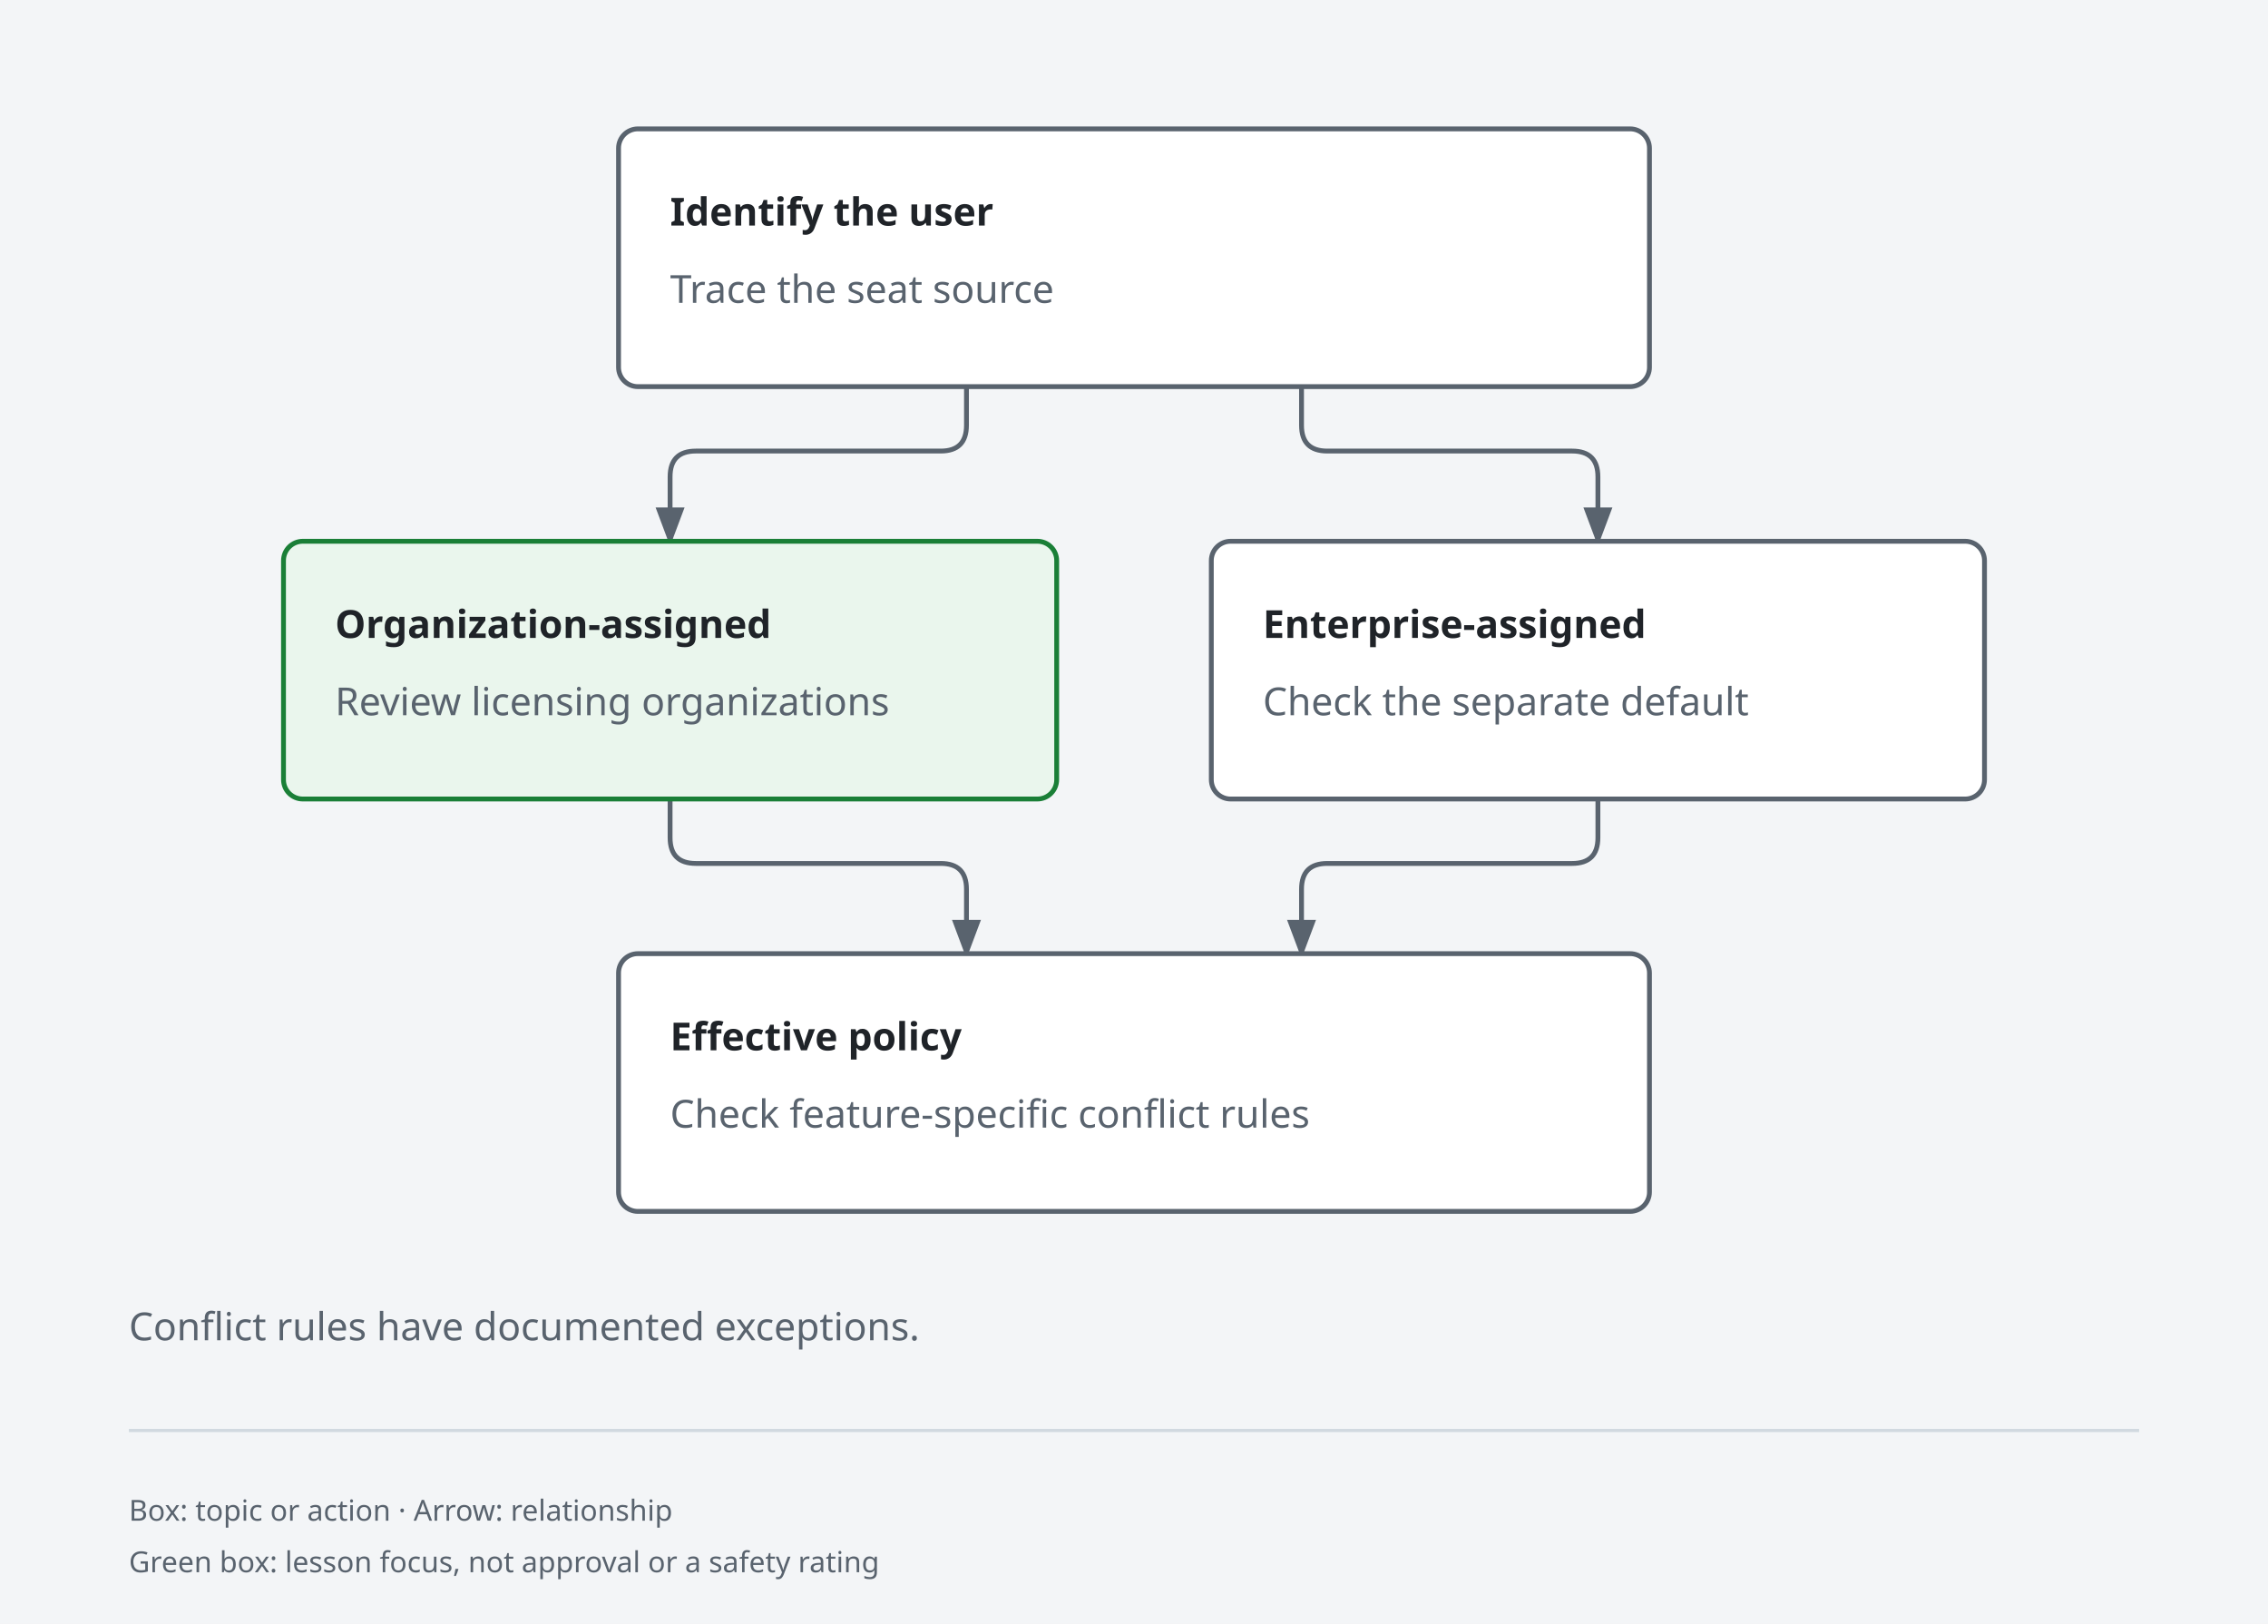
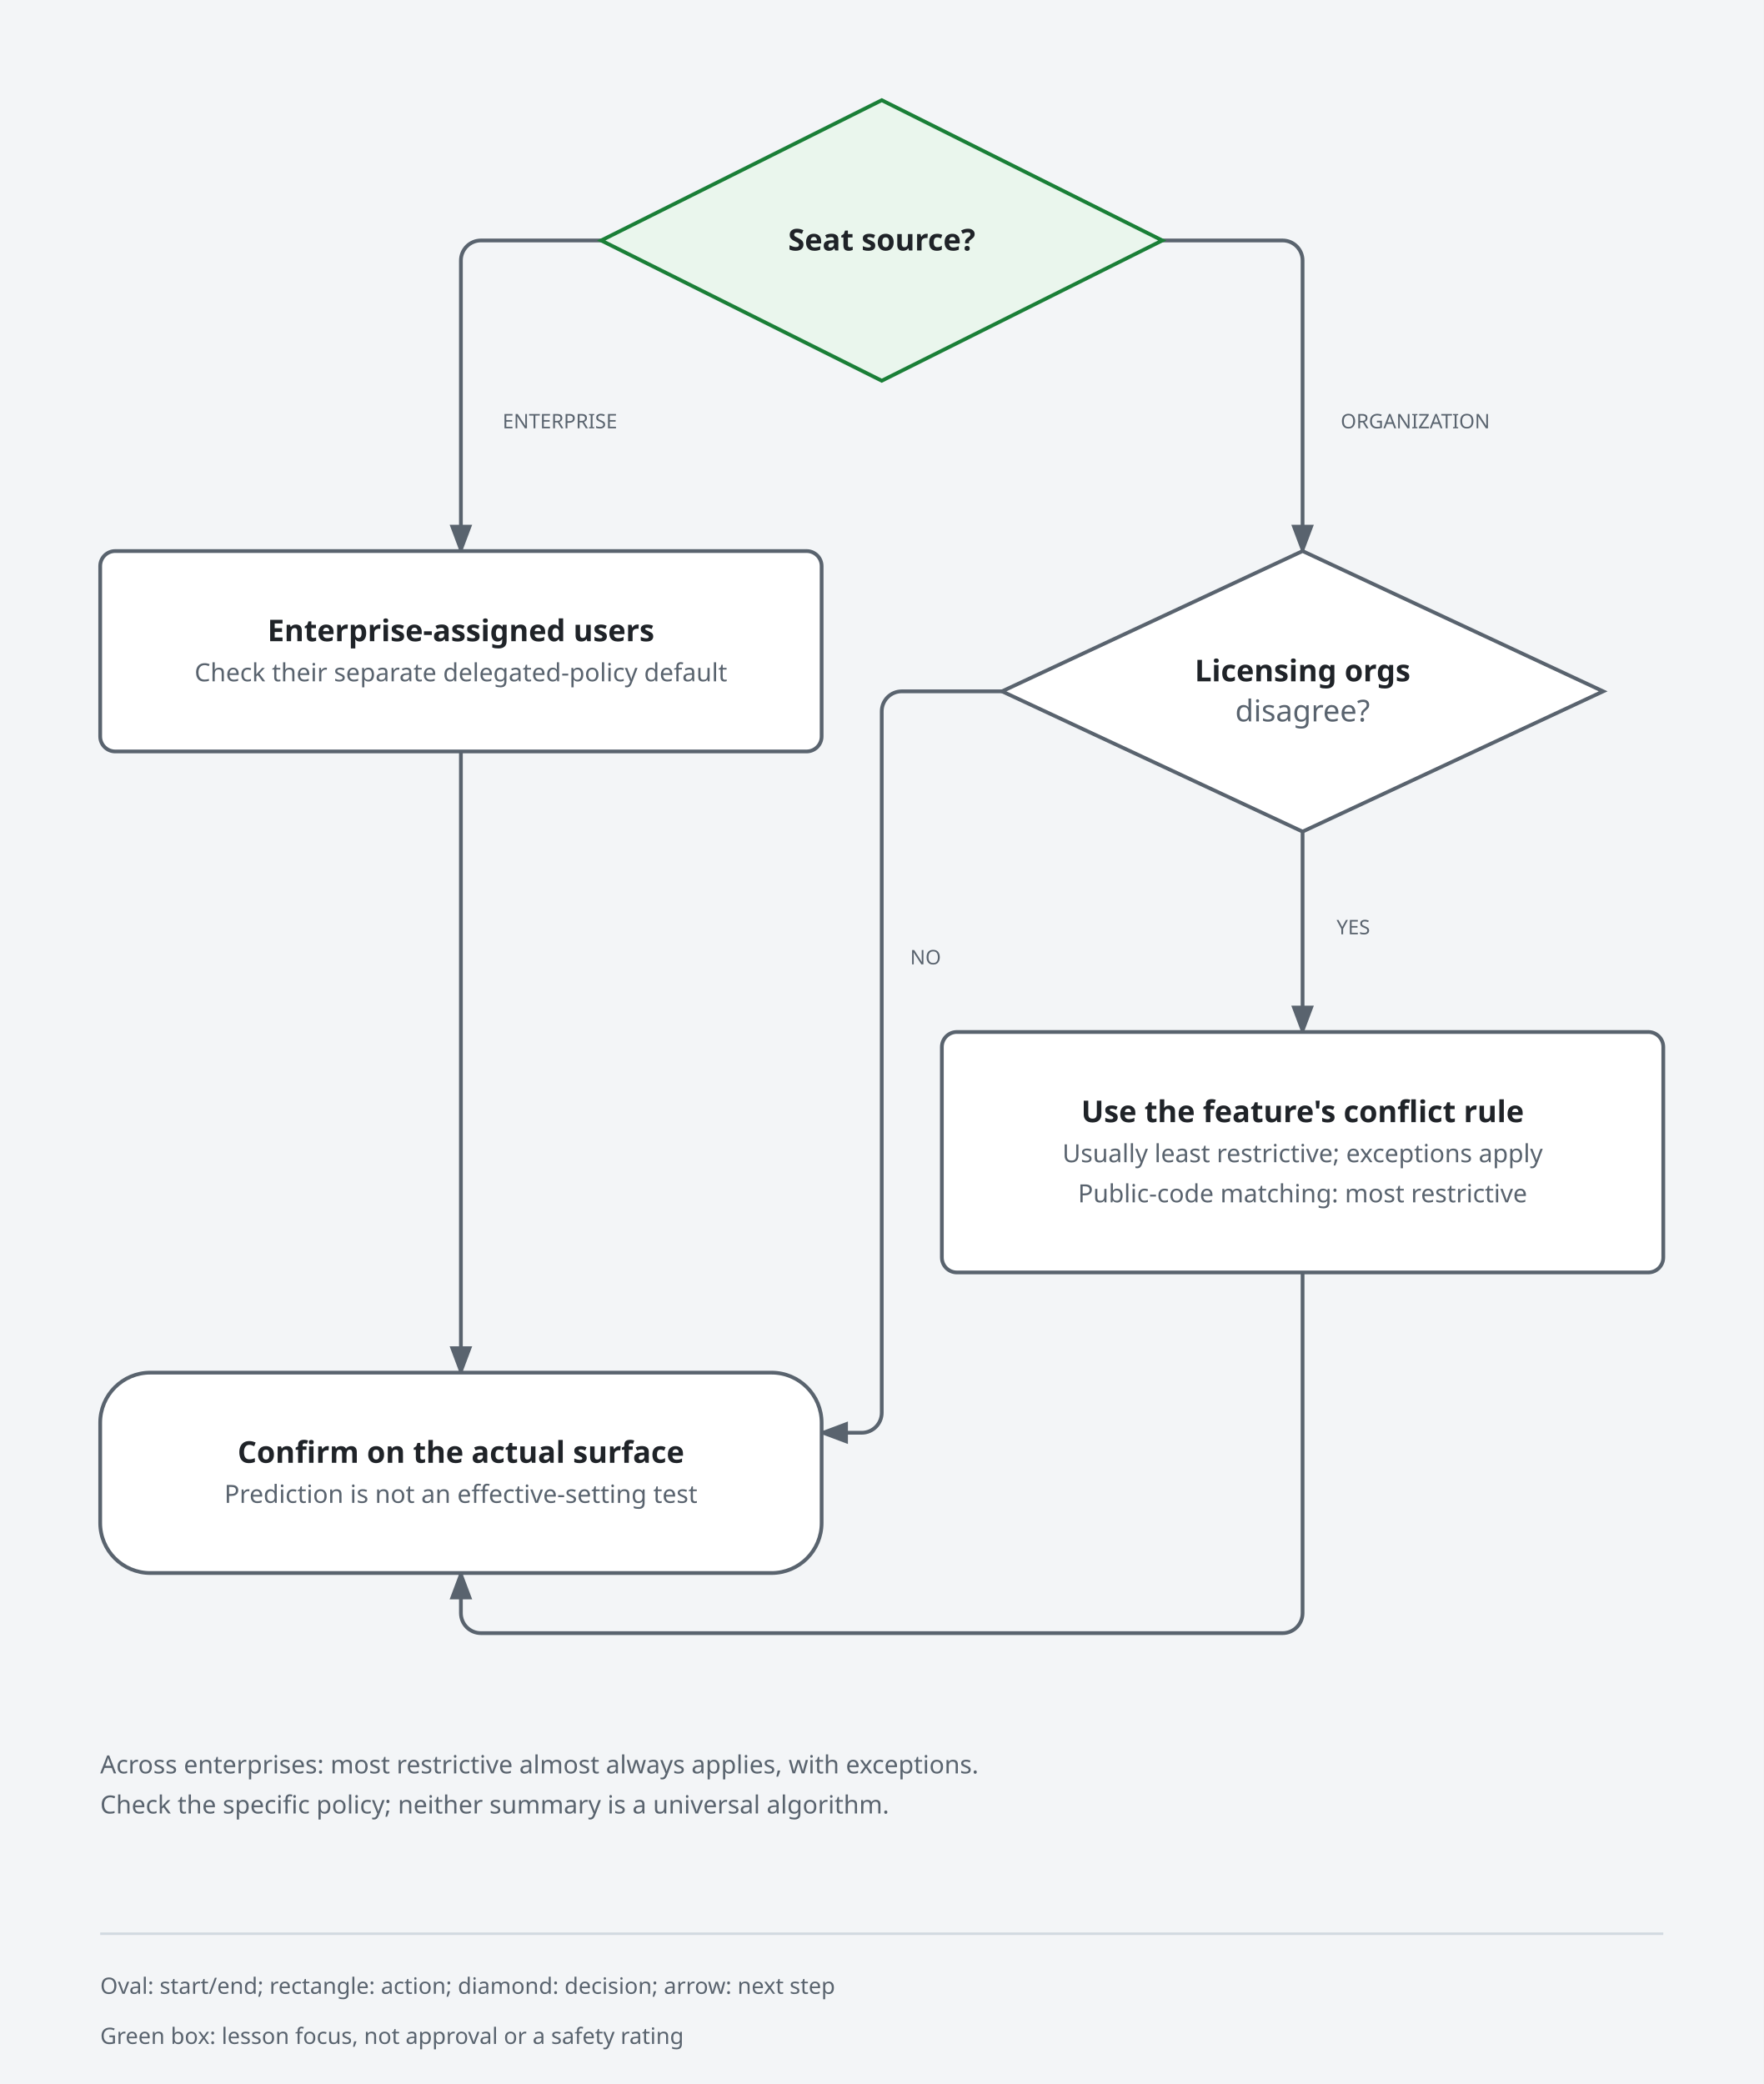
- <svg xmlns="http://www.w3.org/2000/svg" viewBox="0 0 704 504" role="img" aria-labelledby="policy-scope-light-title policy-scope-light-desc" id="policy-scope-light-root">
+ <svg xmlns="http://www.w3.org/2000/svg" viewBox="0 0 704 832" role="img" aria-labelledby="policy-scope-light-title policy-scope-light-desc" id="policy-scope-light-root">
  <defs>
    <style>#policy-scope-light-root { font-family: -apple-system,BlinkMacSystemFont,"Segoe UI","Noto Sans",Helvetica,Arial,sans-serif; color: #1f2328; }
      #policy-scope-light-root .diagram-container { width: 100%; overflow-x: auto; }
      @media print {
#policy-scope-light-root .diagram-container { overflow-x: visible; }
}</style>
    <marker id="policy-scope-light-arrow" markerWidth="8" markerHeight="6" refX="7" refY="3" orient="auto">
      <polygon points="0 0, 8 3, 0 6" fill="#59636e" />
    </marker>
  </defs>
-   <rect x="0" y="0" width="704" height="504" fill="#f3f5f7" />
-   <path d="M 300,120 V 132 Q 300,140 292,140 H 216 Q 208,140 208,148 V 168" fill="none" stroke="#59636e" stroke-width="1.5" marker-end="url(#policy-scope-light-arrow)" />
-   <path d="M 404,120 V 132 Q 404,140 412,140 H 488 Q 496,140 496,148 V 168" fill="none" stroke="#59636e" stroke-width="1.5" marker-end="url(#policy-scope-light-arrow)" />
-   <path d="M 208,248 V 260 Q 208,268 216,268 H 292 Q 300,268 300,276 V 296" fill="none" stroke="#59636e" stroke-width="1.5" marker-end="url(#policy-scope-light-arrow)" />
-   <path d="M 496,248 V 260 Q 496,268 488,268 H 412 Q 404,268 404,276 V 296" fill="none" stroke="#59636e" stroke-width="1.5" marker-end="url(#policy-scope-light-arrow)" />
-   <g>
-     <rect x="192" y="40" width="320" height="80" rx="6" fill="#ffffff" stroke="#59636e" stroke-width="1.5" />
-     <text x="208" y="70" fill="#1f2328" font-family="-apple-system,BlinkMacSystemFont,&quot;Segoe UI&quot;,&quot;Noto Sans&quot;,Helvetica,Arial,sans-serif" font-size="12" font-weight="600">Identify the user</text>
-     <text x="208" y="94" fill="#59636e" font-family="-apple-system,BlinkMacSystemFont,&quot;Segoe UI&quot;,&quot;Noto Sans&quot;,Helvetica,Arial,sans-serif" font-size="12">Trace the seat source</text>
-   </g>
-   <g>
-     <rect x="88" y="168" width="240" height="80" rx="6" fill="#eaf6ed" stroke="#1a7f37" stroke-width="1.5" />
-     <text x="104" y="198" fill="#1f2328" font-family="-apple-system,BlinkMacSystemFont,&quot;Segoe UI&quot;,&quot;Noto Sans&quot;,Helvetica,Arial,sans-serif" font-size="12" font-weight="600">Organization-assigned</text>
-     <text x="104" y="222" fill="#59636e" font-family="-apple-system,BlinkMacSystemFont,&quot;Segoe UI&quot;,&quot;Noto Sans&quot;,Helvetica,Arial,sans-serif" font-size="12">Review licensing organizations</text>
-   </g>
-   <g>
-     <rect x="376" y="168" width="240" height="80" rx="6" fill="#ffffff" stroke="#59636e" stroke-width="1.5" />
-     <text x="392" y="198" fill="#1f2328" font-family="-apple-system,BlinkMacSystemFont,&quot;Segoe UI&quot;,&quot;Noto Sans&quot;,Helvetica,Arial,sans-serif" font-size="12" font-weight="600">Enterprise-assigned</text>
-     <text x="392" y="222" fill="#59636e" font-family="-apple-system,BlinkMacSystemFont,&quot;Segoe UI&quot;,&quot;Noto Sans&quot;,Helvetica,Arial,sans-serif" font-size="12">Check the separate default</text>
-   </g>
-   <g>
-     <rect x="192" y="296" width="320" height="80" rx="6" fill="#ffffff" stroke="#59636e" stroke-width="1.5" />
-     <text x="208" y="326" fill="#1f2328" font-family="-apple-system,BlinkMacSystemFont,&quot;Segoe UI&quot;,&quot;Noto Sans&quot;,Helvetica,Arial,sans-serif" font-size="12" font-weight="600">Effective policy</text>
-     <text x="208" y="350" fill="#59636e" font-family="-apple-system,BlinkMacSystemFont,&quot;Segoe UI&quot;,&quot;Noto Sans&quot;,Helvetica,Arial,sans-serif" font-size="12">Check feature-specific conflict rules</text>
-   </g>
-   <text x="40" y="416" fill="#59636e" font-family="-apple-system,BlinkMacSystemFont,&quot;Segoe UI&quot;,&quot;Noto Sans&quot;,Helvetica,Arial,sans-serif" font-size="12">Conflict rules have documented exceptions.</text>
-   <line x1="40" y1="444" x2="664" y2="444" stroke="#d1d9e0" stroke-width="1" />
-   <text x="40" y="472" fill="#59636e" font-family="-apple-system,BlinkMacSystemFont,&quot;Segoe UI&quot;,&quot;Noto Sans&quot;,Helvetica,Arial,sans-serif" font-size="9">Box: topic or action    ·    Arrow: relationship</text>
-   <text x="40" y="488" fill="#59636e" font-family="-apple-system,BlinkMacSystemFont,&quot;Segoe UI&quot;,&quot;Noto Sans&quot;,Helvetica,Arial,sans-serif" font-size="9">Green box: lesson focus, not approval or a safety rating</text>
+   <rect x="0" y="0" width="704" height="832" fill="#f3f5f7" />
+   <path d="M 240 96 L 192 96 A 8 8 0 0 0 184 104 L 184 220" fill="none" stroke="#59636e" stroke-width="1.5" marker-end="url(#policy-scope-light-arrow)" />
+   <rect x="192" y="162" width="63" height="12" rx="2" fill="#f3f5f7" />
+   <text x="223.5" y="171" text-anchor="middle" fill="#59636e" font-family="-apple-system,BlinkMacSystemFont,&quot;Segoe UI&quot;,&quot;Noto Sans&quot;,Helvetica,Arial,sans-serif" font-size="8" font-weight="400">ENTERPRISE</text>
+   <path d="M 464 96 L 512 96 A 8 8 0 0 1 520 104 L 520 220" fill="none" stroke="#59636e" stroke-width="1.5" marker-end="url(#policy-scope-light-arrow)" />
+   <rect x="528" y="162" width="74" height="12" rx="2" fill="#f3f5f7" />
+   <text x="565.0" y="171" text-anchor="middle" fill="#59636e" font-family="-apple-system,BlinkMacSystemFont,&quot;Segoe UI&quot;,&quot;Noto Sans&quot;,Helvetica,Arial,sans-serif" font-size="8" font-weight="400">ORGANIZATION</text>
+   <path d="M 184 300 L 184 548" fill="none" stroke="#59636e" stroke-width="1.5" marker-end="url(#policy-scope-light-arrow)" />
+   <path d="M 520 332 L 520 412" fill="none" stroke="#59636e" stroke-width="1.5" marker-end="url(#policy-scope-light-arrow)" />
+   <rect x="528" y="364" width="24.5" height="12" rx="2" fill="#f3f5f7" />
+   <text x="540.25" y="373" text-anchor="middle" fill="#59636e" font-family="-apple-system,BlinkMacSystemFont,&quot;Segoe UI&quot;,&quot;Noto Sans&quot;,Helvetica,Arial,sans-serif" font-size="8" font-weight="400">YES</text>
+   <path d="M 400 276 L 360 276 A 8 8 0 0 0 352 284 L 352 564 A 8 8 0 0 1 344 572 L 328 572" fill="none" stroke="#59636e" stroke-width="1.5" marker-end="url(#policy-scope-light-arrow)" />
+   <rect x="360" y="376" width="19" height="12" rx="2" fill="#f3f5f7" />
+   <text x="369.5" y="385" text-anchor="middle" fill="#59636e" font-family="-apple-system,BlinkMacSystemFont,&quot;Segoe UI&quot;,&quot;Noto Sans&quot;,Helvetica,Arial,sans-serif" font-size="8" font-weight="400">NO</text>
+   <path d="M 520 508 L 520 644 A 8 8 0 0 1 512 652 L 192 652 A 8 8 0 0 1 184 644 L 184 628" fill="none" stroke="#59636e" stroke-width="1.5" marker-end="url(#policy-scope-light-arrow)" />
+   <polygon points="352,40 464,96 352,152 240,96" fill="#eaf6ed" stroke="#1a7f37" stroke-width="1.5" />
+   <text x="352.0" y="100.0" text-anchor="middle" fill="#1f2328" font-family="-apple-system,BlinkMacSystemFont,&quot;Segoe UI&quot;,&quot;Noto Sans&quot;,Helvetica,Arial,sans-serif" font-size="12" font-weight="600">Seat source?</text>
+   <rect x="40" y="220" width="288" height="80" rx="6" fill="#ffffff" stroke="#59636e" stroke-width="1.5" />
+   <text x="184.0" y="256.0" text-anchor="middle" fill="#1f2328" font-family="-apple-system,BlinkMacSystemFont,&quot;Segoe UI&quot;,&quot;Noto Sans&quot;,Helvetica,Arial,sans-serif" font-size="12" font-weight="600">Enterprise-assigned users</text>
+   <text x="184.0" y="272.0" text-anchor="middle" fill="#59636e" font-family="-apple-system,BlinkMacSystemFont,&quot;Segoe UI&quot;,&quot;Noto Sans&quot;,Helvetica,Arial,sans-serif" font-size="10" font-weight="400">Check their separate delegated-policy default</text>
+   <polygon points="520,220 640,276 520,332 400,276" fill="#ffffff" stroke="#59636e" stroke-width="1.5" />
+   <text x="520.0" y="272.0" text-anchor="middle" fill="#1f2328" font-family="-apple-system,BlinkMacSystemFont,&quot;Segoe UI&quot;,&quot;Noto Sans&quot;,Helvetica,Arial,sans-serif" font-size="12" font-weight="600">Licensing orgs</text>
+   <text x="520.0" y="288.0" text-anchor="middle" fill="#59636e" font-family="-apple-system,BlinkMacSystemFont,&quot;Segoe UI&quot;,&quot;Noto Sans&quot;,Helvetica,Arial,sans-serif" font-size="12" font-weight="400">disagree?</text>
+   <rect x="376" y="412" width="288" height="96" rx="6" fill="#ffffff" stroke="#59636e" stroke-width="1.5" />
+   <text x="520.0" y="448.0" text-anchor="middle" fill="#1f2328" font-family="-apple-system,BlinkMacSystemFont,&quot;Segoe UI&quot;,&quot;Noto Sans&quot;,Helvetica,Arial,sans-serif" font-size="12" font-weight="600">Use the feature's conflict rule</text>
+   <text x="520.0" y="464.0" text-anchor="middle" fill="#59636e" font-family="-apple-system,BlinkMacSystemFont,&quot;Segoe UI&quot;,&quot;Noto Sans&quot;,Helvetica,Arial,sans-serif" font-size="10" font-weight="400">Usually least restrictive; exceptions apply</text>
+   <text x="520.0" y="480.0" text-anchor="middle" fill="#59636e" font-family="-apple-system,BlinkMacSystemFont,&quot;Segoe UI&quot;,&quot;Noto Sans&quot;,Helvetica,Arial,sans-serif" font-size="10" font-weight="400">Public-code matching: most restrictive</text>
+   <rect x="40" y="548" width="288" height="80" rx="20" fill="#ffffff" stroke="#59636e" stroke-width="1.5" />
+   <text x="184.0" y="584.0" text-anchor="middle" fill="#1f2328" font-family="-apple-system,BlinkMacSystemFont,&quot;Segoe UI&quot;,&quot;Noto Sans&quot;,Helvetica,Arial,sans-serif" font-size="12" font-weight="600">Confirm on the actual surface</text>
+   <text x="184.0" y="600.0" text-anchor="middle" fill="#59636e" font-family="-apple-system,BlinkMacSystemFont,&quot;Segoe UI&quot;,&quot;Noto Sans&quot;,Helvetica,Arial,sans-serif" font-size="10" font-weight="400">Prediction is not an effective-setting test</text>
+   <text x="40" y="708" text-anchor="start" fill="#59636e" font-family="-apple-system,BlinkMacSystemFont,&quot;Segoe UI&quot;,&quot;Noto Sans&quot;,Helvetica,Arial,sans-serif" font-size="10" font-weight="400">Across enterprises: most restrictive almost always applies, with exceptions.</text>
+   <text x="40" y="724" text-anchor="start" fill="#59636e" font-family="-apple-system,BlinkMacSystemFont,&quot;Segoe UI&quot;,&quot;Noto Sans&quot;,Helvetica,Arial,sans-serif" font-size="10" font-weight="400">Check the specific policy; neither summary is a universal algorithm.</text>
+   <line x1="40" y1="772" x2="664" y2="772" stroke="#d1d9e0" />
+   <text x="40" y="796" text-anchor="start" fill="#59636e" font-family="-apple-system,BlinkMacSystemFont,&quot;Segoe UI&quot;,&quot;Noto Sans&quot;,Helvetica,Arial,sans-serif" font-size="9" font-weight="400">Oval: start/end; rectangle: action; diamond: decision; arrow: next step</text>
+   <text x="40" y="816" text-anchor="start" fill="#59636e" font-family="-apple-system,BlinkMacSystemFont,&quot;Segoe UI&quot;,&quot;Noto Sans&quot;,Helvetica,Arial,sans-serif" font-size="9" font-weight="400">Green box: lesson focus, not approval or a safety rating</text>
</svg>
